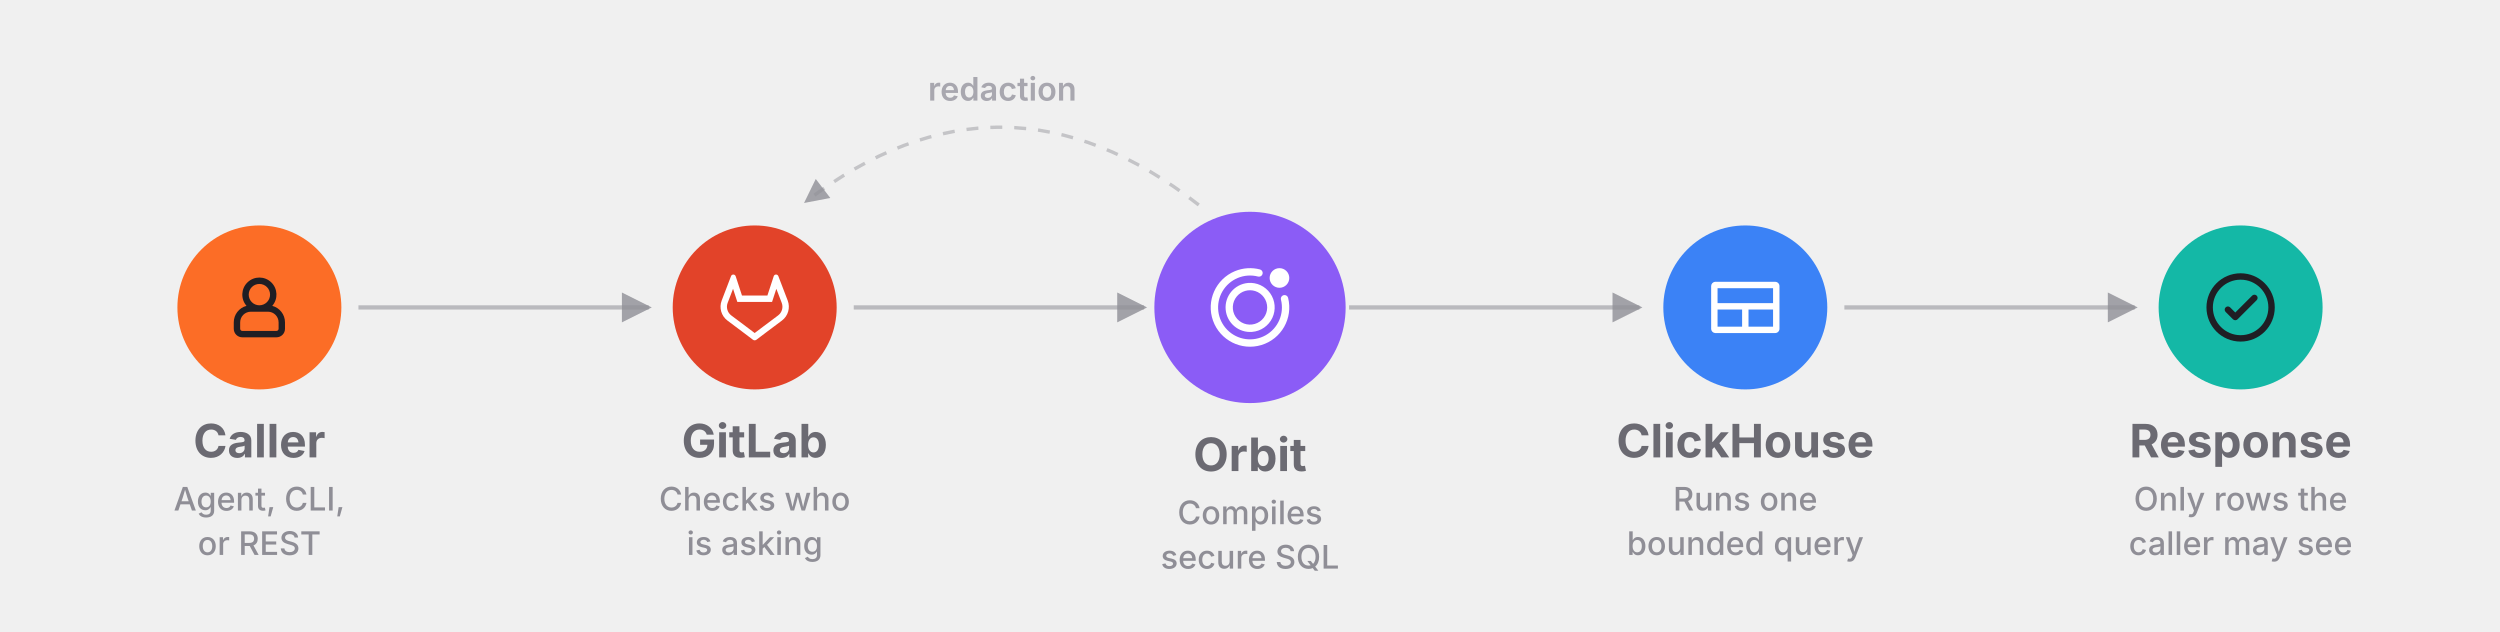
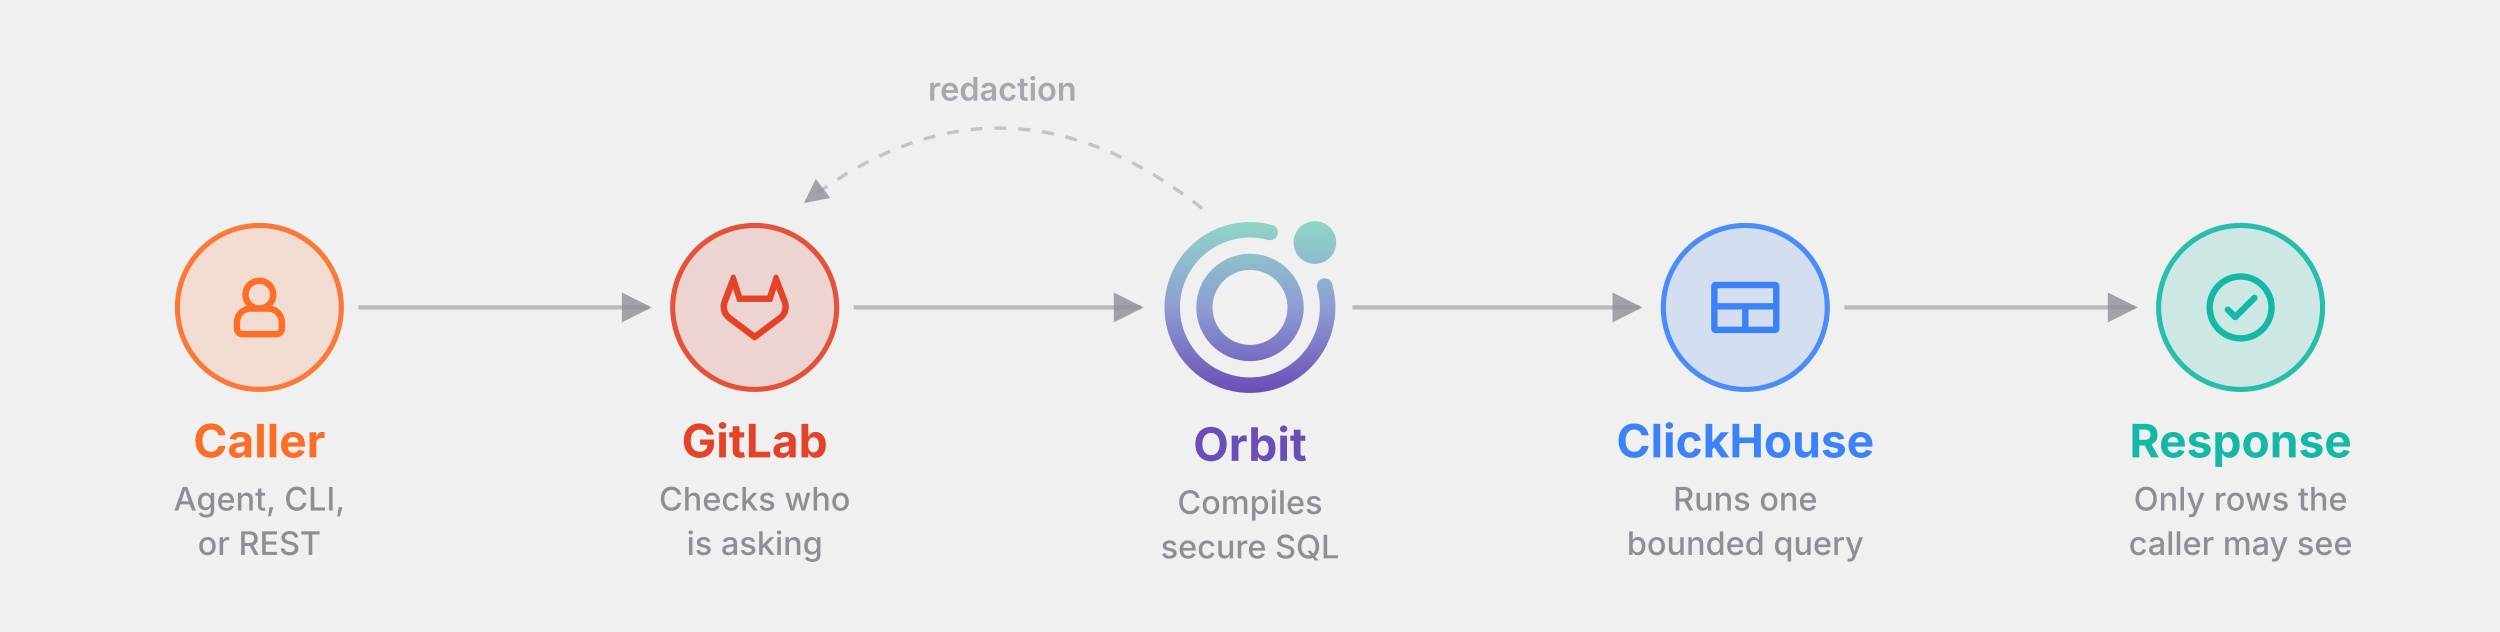
<svg xmlns="http://www.w3.org/2000/svg" viewBox="-150 -180 1460 370" width="720" height="182" font-family="'GitLab Sans', Inter, -apple-system, BlinkMacSystemFont, 'Segoe UI', Roboto, Arial, sans-serif">
  <defs>
+     <linearGradient id="logo" gradientUnits="userSpaceOnUse" x1="0" y1="-50" x2="0" y2="50">
+       <stop offset="0.0" stop-color="#8FD6C6" />
+       <stop offset="0.5" stop-color="#8E9DD3" />
+       <stop offset="1.0" stop-color="#6B4DB6" />
+     </linearGradient>
    <symbol viewBox="0 0 16 16" id="i-check-circle">
      <path fill-rule="evenodd" clip-rule="evenodd" d="M14.5 8a6.5 6.5 0 1 1-13 0 6.5 6.5 0 0 1 13 0zM16 8A8 8 0 1 1 0 8a8 8 0 0 1 16 0zm-4.22-1.72a.75.75 0 0 0-1.06-1.06L6.75 9.19 5.53 7.97a.75.75 0 0 0-1.06 1.06l1.75 1.75a.75.75 0 0 0 1.06 0l4.5-4.5z" />
-     </symbol>
-     <symbol viewBox="0 0 16 16" id="i-orbit">
-       <path d="M4.938.61a8 8 0 0 1 5.113-.342.75.75 0 0 1-.385 1.449 6.502 6.502 0 0 0-6.297 10.845 6.5 6.5 0 0 0 10.939-6.133.75.75 0 1 1 1.455-.363A8 8 0 1 1 4.938.61zm2.634 2.409a5 5 0 1 1 .858 9.963 5 5 0 0 1-.858-9.963zm1.486 1.645a3.501 3.501 0 0 0-3.736 1.082 3.5 3.5 0 1 0 3.736-1.082zM14 0a2 2 0 1 1 0 4 2 2 0 0 1 0-4z" />
    </symbol>
    <symbol viewBox="0 0 16 16" id="i-table">
      <path d="M15 2a1 1 0 0 1 1 1v10a1 1 0 0 1-1 1H1l-.103-.005a1 1 0 0 1-.892-.893L0 13V3a1 1 0 0 1 .897-.995L1 2h14zM1.5 8.5v4h5.75v-4H1.5zm7.25 0v4h5.75v-4H8.75zM1.5 7h13V3.5h-13V7z" />
    </symbol>
    <symbol viewBox="0 0 16 16" id="i-tanuki">
      <path fill-rule="evenodd" clip-rule="evenodd" d="M14.329 6.922l-.02-.053-1.239-3.232-.668 2.044-.337 1.035H3.936L3.598 5.68l-.667-2.043-1.24 3.237-.005.01-.004.01-.018.045a2.543 2.543 0 0 0 .848 2.93l.005.004.01.008.01.008.009.006 3.302 2.474.004.004 1.644 1.242.5.379.501-.379 1.644-1.242.006-.004 3.325-2.489.007-.005.009-.007a2.543 2.543 0 0 0 .844-2.939l-.003-.008zm.053 4.152l-3.337 2.497-1.643 1.242-.999.755a.675.675 0 0 1-.813 0l-.999-.755-1.643-1.242-3.313-2.483-.018-.014-.008-.006A4.043 4.043 0 0 1 .267 6.395l.023-.057 1.9-4.963.013-.033.081-.212.023-.06.158-.413A.565.565 0 0 1 2.941.3a.576.576 0 0 1 .613.415l.134.41.005.017.078.239.011.033 1.242 3.802h5.953l1.241-3.802.011-.033.078-.24.006-.016.133-.41a.575.575 0 0 1 1.088-.058l.157.409.025.064.08.211.013.033 1.903 4.963.022.058a4.043 4.043 0 0 1-1.343 4.671l-.01.008z" />
    </symbol>
    <symbol viewBox="0 0 16 16" id="i-user">
      <path fill-rule="evenodd" clip-rule="evenodd" d="M10.5 5a2.5 2.5 0 1 1-5 0 2.5 2.5 0 0 1 5 0zm.514 2.63a4 4 0 1 0-6.028 0A4.002 4.002 0 0 0 2 11.5V13a2 2 0 0 0 2 2h8a2 2 0 0 0 2-2v-1.5a4.002 4.002 0 0 0-2.986-3.87zM8 9H6a2.5 2.5 0 0 0-2.5 2.5V13a.5.5 0 0 0 .5.5h8a.5.5 0 0 0 .5-.5v-1.5A2.5 2.5 0 0 0 10 9H8z" />
    </symbol>
    <marker id="arrow" viewBox="0 0 10 10" refX="9" refY="5" markerWidth="7" markerHeight="7" orient="auto-start-reverse">
      <path d="M0,0 L10,5 L0,10 z" fill="#8f8e96" fill-opacity="0.8" />
    </marker>
    <mask id="knockout" maskUnits="userSpaceOnUse" x="-150" y="-180" width="1460" height="370">
      <rect x="-150" y="-180" width="1460" height="370" fill="white" />
      <rect x="380.12" y="-142.25" width="109.76" height="28.5" rx="6" fill="black" />
      <rect x="-52.36" y="57.75" width="104.72" height="40.5" rx="6" fill="black" />
      <rect x="-65.52" y="97.75" width="131.04" height="28.5" rx="6" fill="black" />
      <rect x="-44.24" y="123.75" width="88.48" height="28.5" rx="6" fill="black" />
      <rect x="237.64" y="57.75" width="104.72" height="40.5" rx="6" fill="black" />
      <rect x="229.8" y="97.75" width="120.4" height="28.5" rx="6" fill="black" />
      <rect x="235.12" y="123.75" width="109.76" height="28.5" rx="6" fill="black" />
-       <rect x="535.2" y="65.75" width="89.6" height="40.5" rx="6" fill="black" />
-       <rect x="530.44" y="105.75" width="99.12" height="28.5" rx="6" fill="black" />
-       <rect x="519.8" y="131.75" width="120.4" height="28.5" rx="6" fill="black" />
+       <rect x="535.2" y="59.75" width="89.6" height="40.5" rx="6" fill="black" />
+       <rect x="530.44" y="99.75" width="99.12" height="28.5" rx="6" fill="black" />
+       <rect x="519.8" y="125.75" width="120.4" height="28.5" rx="6" fill="black" />
      <rect x="787.4" y="57.75" width="165.2" height="40.5" rx="6" fill="black" />
      <rect x="820.44" y="97.75" width="99.12" height="28.5" rx="6" fill="black" />
      <rect x="793.84" y="123.75" width="152.32" height="28.5" rx="6" fill="black" />
      <rect x="1092.52" y="57.75" width="134.96" height="40.5" rx="6" fill="black" />
      <rect x="1083.84" y="97.75" width="152.32" height="28.5" rx="6" fill="black" />
      <rect x="1078.52" y="123.75" width="162.96" height="28.5" rx="6" fill="black" />
    </mask>
  </defs>
  <g mask="url(#knockout)">
    <path d="M58,0 L228,0" fill="none" stroke="#8f8e96" stroke-opacity="0.55" stroke-width="2.5" marker-end="url(#arrow)" />
-     <path d="M348,0 L518,0" fill="none" stroke="#8f8e96" stroke-opacity="0.55" stroke-width="2.5" marker-end="url(#arrow)" />
-     <path d="M638,0 L808,0" fill="none" stroke="#8f8e96" stroke-opacity="0.55" stroke-width="2.5" marker-end="url(#arrow)" />
+     <path d="M348,0 L516,0" fill="none" stroke="#8f8e96" stroke-opacity="0.55" stroke-width="2.5" marker-end="url(#arrow)" />
+     <path d="M640,0 L808,0" fill="none" stroke="#8f8e96" stroke-opacity="0.55" stroke-width="2.5" marker-end="url(#arrow)" />
    <path d="M928,0 L1098,0" fill="none" stroke="#8f8e96" stroke-opacity="0.55" stroke-width="2.5" marker-end="url(#arrow)" />
-     <path d="M550,-60 Q435.0,-150 320,-62" fill="none" stroke="#8f8e96" stroke-opacity="0.45" stroke-width="2" stroke-dasharray="7 7" marker-end="url(#arrow)" />
+     <path d="M552,-58 Q435,-150 320,-62" fill="none" stroke="#8f8e96" stroke-opacity="0.45" stroke-width="2" stroke-dasharray="7 7" marker-end="url(#arrow)" />
  </g>
-   <circle cx="0" cy="0" r="48" fill="#FC6D26" />
-   <use href="#i-user" x="-20.0" y="-20.0" width="40" height="40" style="fill:#1f1e24" />
-   <circle cx="290" cy="0" r="48" fill="#E24329" />
-   <use href="#i-tanuki" x="270.0" y="-20.0" width="40" height="40" style="fill:#ffffff" />
-   <circle cx="580" cy="0" r="56" fill="#8B5CF6" />
-   <use href="#i-orbit" x="557.0" y="-23.0" width="46" height="46" style="fill:#ffffff" />
-   <circle cx="870" cy="0" r="48" fill="#3B82F6" />
-   <use href="#i-table" x="850.0" y="-20.0" width="40" height="40" style="fill:#ffffff" />
-   <circle cx="1160" cy="0" r="48" fill="#14B8A6" />
-   <use href="#i-check-circle" x="1140.0" y="-20.0" width="40" height="40" style="fill:#1f1e24" />
-   <text x="435.0" y="-128" font-size="19" font-weight="600" fill="#a8a7af" text-anchor="middle" dominant-baseline="central">redaction</text>
-   <text x="0" y="78" font-size="27" font-weight="650" fill="#6b6a72" text-anchor="middle" dominant-baseline="central">Caller</text>
+   <circle cx="0" cy="0" r="48" fill="#FC6D26" fill-opacity="0.16" stroke="#FC6D26" stroke-opacity="0.9" stroke-width="3" />
+   <use href="#i-user" x="-20.0" y="-20.0" width="40" height="40" style="fill:#FC6D26" />
+   <circle cx="290" cy="0" r="48" fill="#E24329" fill-opacity="0.16" stroke="#E24329" stroke-opacity="0.9" stroke-width="3" />
+   <use href="#i-tanuki" x="270.0" y="-20.0" width="40" height="40" style="fill:#E24329" />
+   <circle cx="580" cy="0" r="26.7" fill="none" stroke="url(#logo)" stroke-width="9.5" />
+   <path d="M623.7,-12.5 A45.5,45.5 0 1 1 591.8,-43.9" fill="none" stroke="url(#logo)" stroke-width="9.1" stroke-linecap="round" />
+   <circle cx="618.0" cy="-38.0" r="12.5" fill="url(#logo)" />
+   <circle cx="870" cy="0" r="48" fill="#3B82F6" fill-opacity="0.16" stroke="#3B82F6" stroke-opacity="0.9" stroke-width="3" />
+   <use href="#i-table" x="850.0" y="-20.0" width="40" height="40" style="fill:#3B82F6" />
+   <circle cx="1160" cy="0" r="48" fill="#14B8A6" fill-opacity="0.16" stroke="#14B8A6" stroke-opacity="0.9" stroke-width="3" />
+   <use href="#i-check-circle" x="1140.0" y="-20.0" width="40" height="40" style="fill:#14B8A6" />
+   <text x="435" y="-128" font-size="19" font-weight="600" fill="#a8a7af" text-anchor="middle" dominant-baseline="central">redaction</text>
+   <text x="0" y="78" font-size="27" font-weight="650" fill="#FC6D26" text-anchor="middle" dominant-baseline="central">Caller</text>
  <text x="0" y="112" font-size="19" font-weight="450" fill="#8f8e96" text-anchor="middle" dominant-baseline="central">Agent, CLI,</text>
  <text x="0" y="138" font-size="19" font-weight="450" fill="#8f8e96" text-anchor="middle" dominant-baseline="central">or REST</text>
-   <text x="290" y="78" font-size="27" font-weight="650" fill="#6b6a72" text-anchor="middle" dominant-baseline="central">GitLab</text>
+   <text x="290" y="78" font-size="27" font-weight="650" fill="#E24329" text-anchor="middle" dominant-baseline="central">GitLab</text>
  <text x="290" y="112" font-size="19" font-weight="450" fill="#8f8e96" text-anchor="middle" dominant-baseline="central">Checks who</text>
  <text x="290" y="138" font-size="19" font-weight="450" fill="#8f8e96" text-anchor="middle" dominant-baseline="central">is asking</text>
-   <text x="580" y="86" font-size="27" font-weight="650" fill="#6b6a72" text-anchor="middle" dominant-baseline="central">Orbit</text>
-   <text x="580" y="120" font-size="19" font-weight="450" fill="#8f8e96" text-anchor="middle" dominant-baseline="central">Compiles</text>
-   <text x="580" y="146" font-size="19" font-weight="450" fill="#8f8e96" text-anchor="middle" dominant-baseline="central">secure SQL</text>
-   <text x="870" y="78" font-size="27" font-weight="650" fill="#6b6a72" text-anchor="middle" dominant-baseline="central">ClickHouse</text>
+   <text x="580" y="80" font-size="27" font-weight="650" fill="#6B4DB6" text-anchor="middle" dominant-baseline="central">Orbit</text>
+   <text x="580" y="114" font-size="19" font-weight="450" fill="#8f8e96" text-anchor="middle" dominant-baseline="central">Compiles</text>
+   <text x="580" y="140" font-size="19" font-weight="450" fill="#8f8e96" text-anchor="middle" dominant-baseline="central">secure SQL</text>
+   <text x="870" y="78" font-size="27" font-weight="650" fill="#3B82F6" text-anchor="middle" dominant-baseline="central">ClickHouse</text>
  <text x="870" y="112" font-size="19" font-weight="450" fill="#8f8e96" text-anchor="middle" dominant-baseline="central">Runs one</text>
  <text x="870" y="138" font-size="19" font-weight="450" fill="#8f8e96" text-anchor="middle" dominant-baseline="central">bounded query</text>
-   <text x="1160" y="78" font-size="27" font-weight="650" fill="#6b6a72" text-anchor="middle" dominant-baseline="central">Response</text>
+   <text x="1160" y="78" font-size="27" font-weight="650" fill="#14B8A6" text-anchor="middle" dominant-baseline="central">Response</text>
  <text x="1160" y="112" font-size="19" font-weight="450" fill="#8f8e96" text-anchor="middle" dominant-baseline="central">Only rows the</text>
  <text x="1160" y="138" font-size="19" font-weight="450" fill="#8f8e96" text-anchor="middle" dominant-baseline="central">caller may see</text>
</svg>
